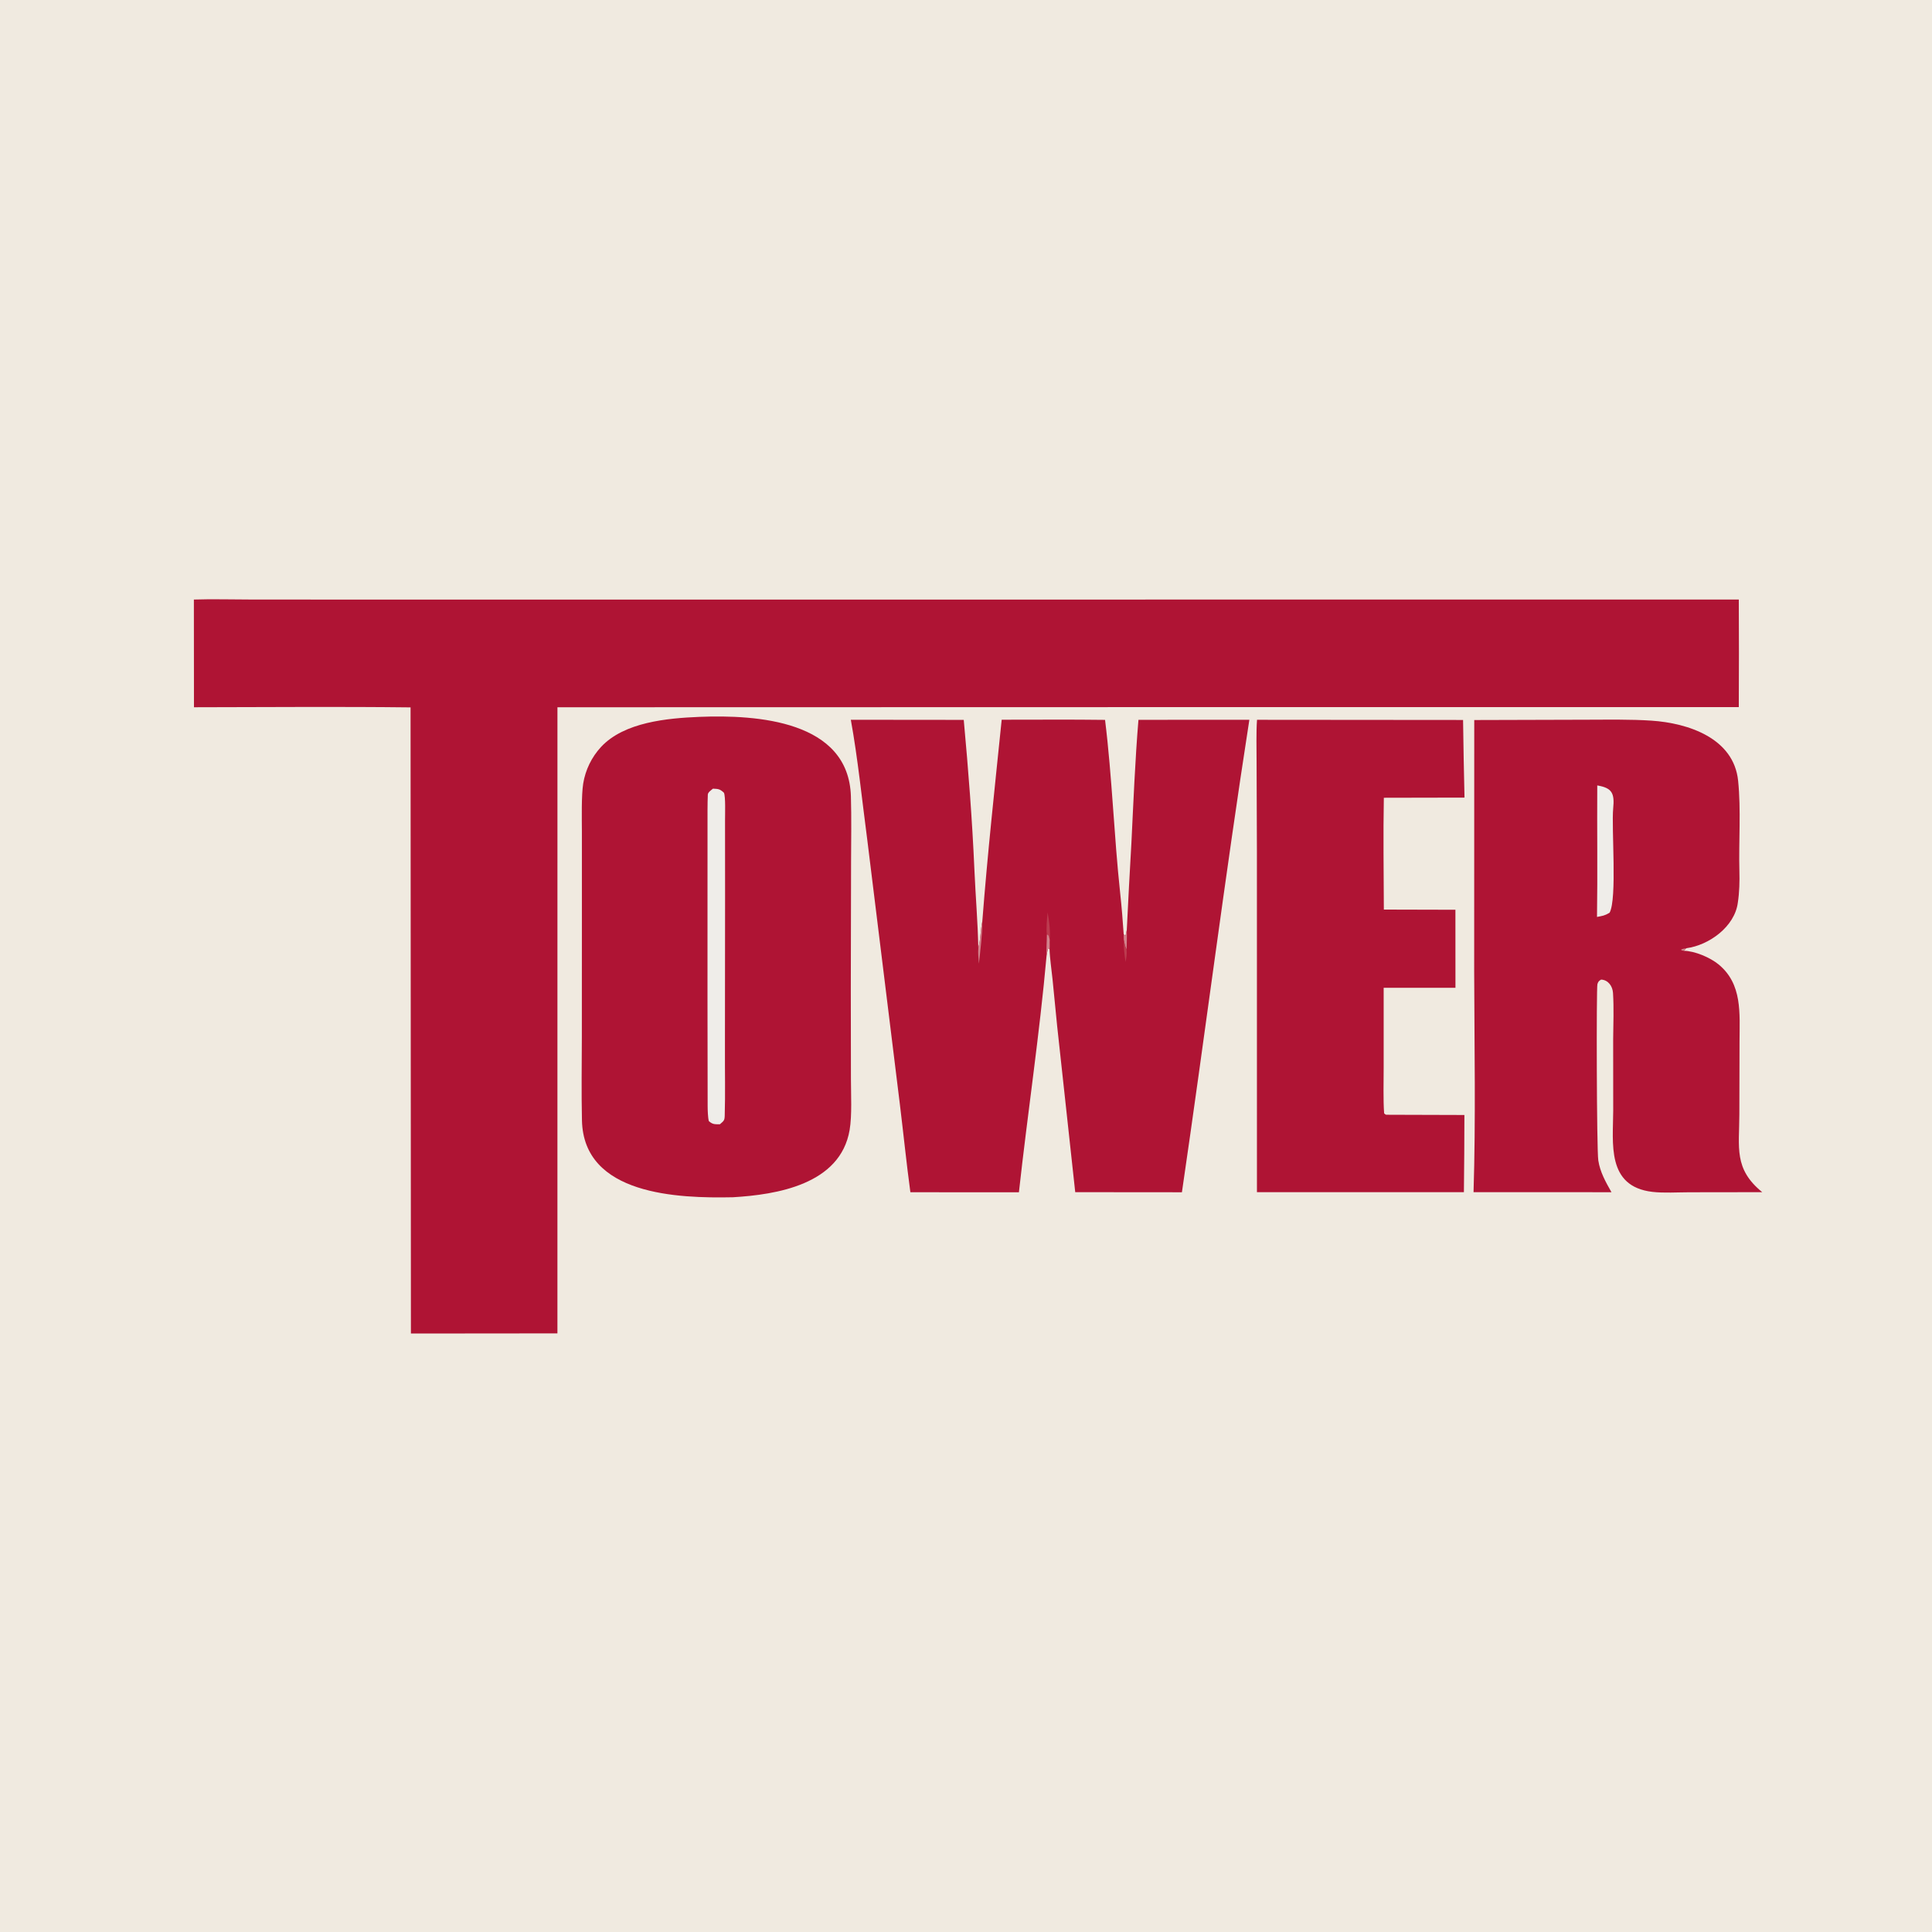
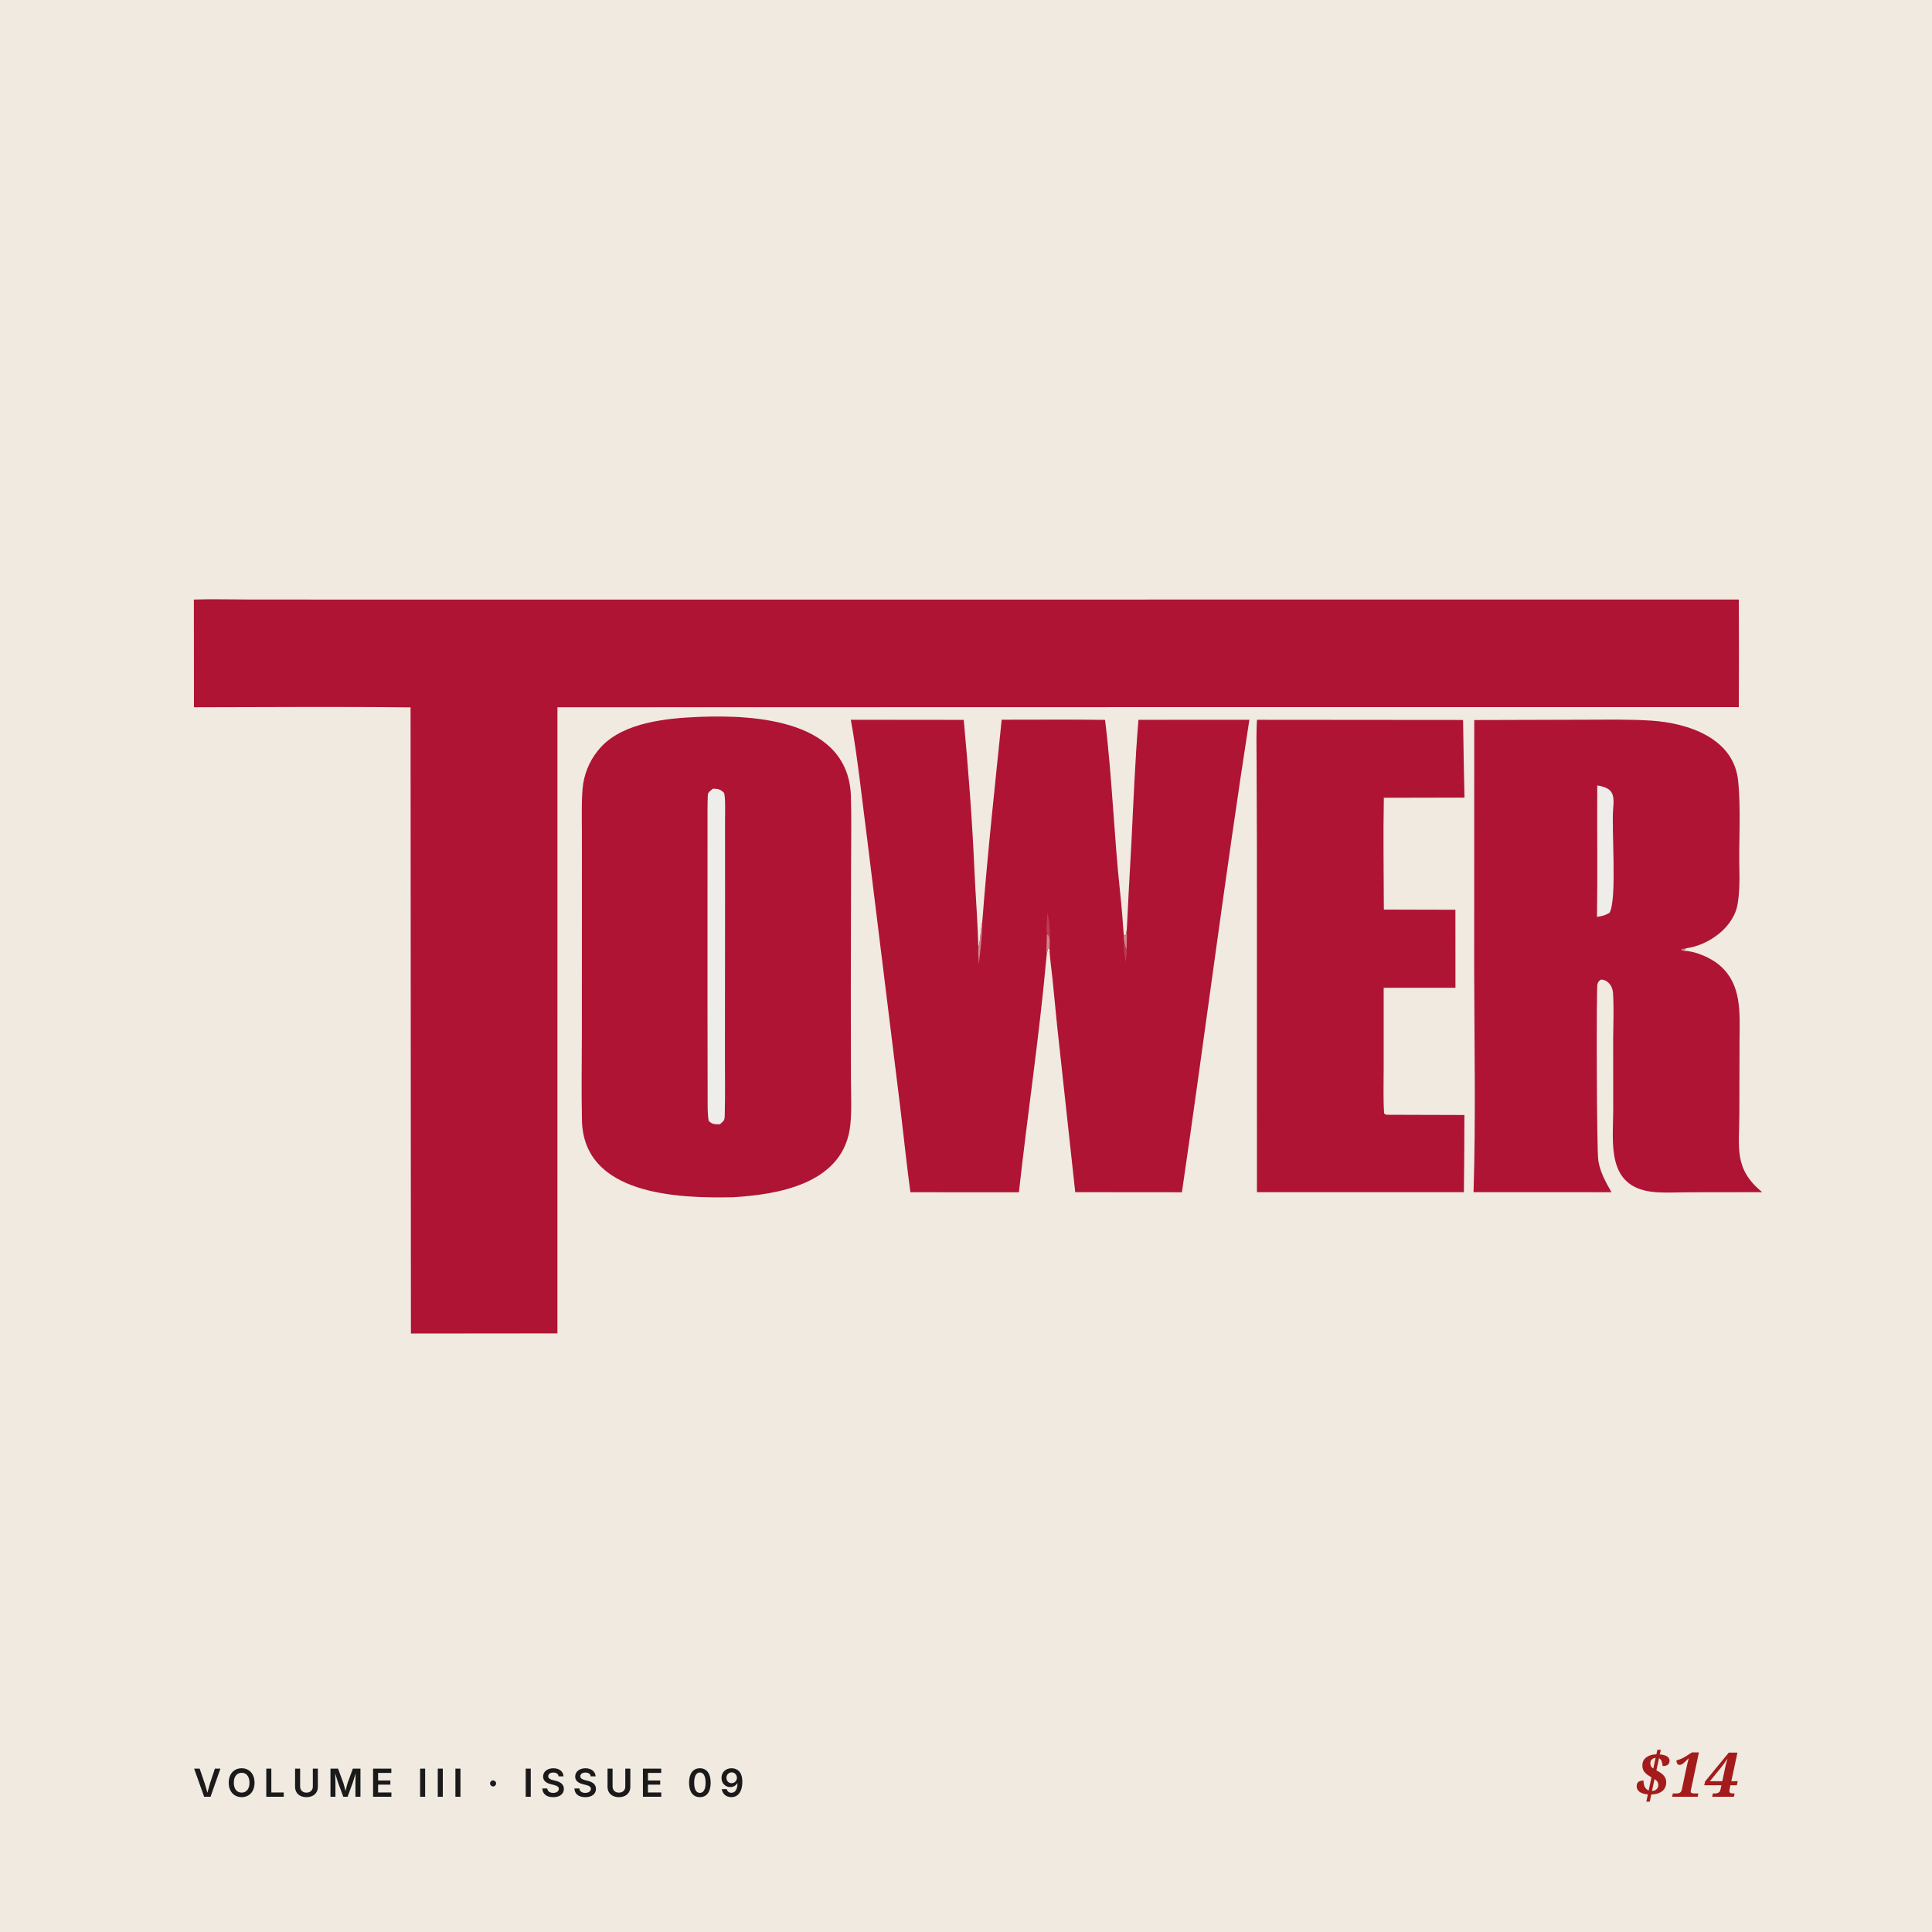
<svg xmlns="http://www.w3.org/2000/svg" viewBox="0 0 1000 1000" preserveAspectRatio="xMidYMid meet" role="img" aria-label="Tower — concept brand vignette with official wordmark">
  <rect width="1000" height="1000" fill="#F0EAE0" />
  <g transform="translate(-4.34,-10.72) scale(0.399)">
    <path d="M 262.38 804.63 C 285.019 803.857 312.366 804.581 335.471 804.597 L 481.561 804.688 L 923.833 804.685 L 2266.52 804.589 C 2266.76 851.115 2266.76 897.642 2266.51 944.168 L 1457.19 944.191 L 734.015 944.358 L 733.98 1756.58 L 543.938 1756.76 L 543.48 944.51 C 450.44 943.42 355.659 944.222 262.502 944.342 L 262.38 804.63 z" fill="rgb(175,20,52)" />
    <path d="M 1310.31 960.523 C 1354.72 960.569 1400.07 960.12 1444.39 960.725 C 1453.6 1035.12 1455.98 1110.8 1464.01 1185.39 C 1465.93 1203.15 1467.39 1221.1 1468.58 1238.92 C 1469.2 1239.49 1469.79 1240.32 1470.57 1240.68 C 1471.45 1239.94 1472.14 1235.05 1472.57 1233.48 C 1474.38 1195.85 1476.38 1158.23 1478.57 1120.62 C 1481.11 1069.17 1483.41 1011.98 1487.73 960.659 L 1631.6 960.569 C 1599.83 1164.8 1574.04 1369.37 1544.11 1573.51 L 1405.71 1573.39 L 1382.28 1358.08 L 1376.25 1297.12 C 1375.15 1286.8 1372.57 1267.87 1372.39 1258.29 C 1371.82 1257.77 1371.4 1257.39 1370.76 1257.06 C 1369.74 1258.07 1369.04 1264.44 1368.55 1266.45 C 1359.45 1368.7 1343.91 1471.27 1332.65 1573.56 L 1191.86 1573.48 C 1186.84 1536.58 1182.87 1497.49 1178.33 1460.27 L 1136.01 1116.86 C 1129.43 1067.12 1123.53 1009.43 1114.6 960.582 L 1261.09 960.725 C 1267.09 1026.11 1272.08 1090.05 1274.94 1155.63 C 1276.41 1189.48 1279.27 1222.31 1280 1256.6 C 1283.36 1243.39 1282.43 1235.14 1285.14 1222.44 C 1292.05 1132.87 1301.23 1049.45 1310.31 960.523 z" fill="rgb(175,20,52)" />
    <path d="M 1285.14 1222.44 C 1285.58 1235.01 1282.28 1263.5 1280.74 1276.96 C 1280.21 1270.74 1279.45 1262.75 1280 1256.6 C 1283.36 1243.39 1282.43 1235.14 1285.14 1222.44 z" fill="rgb(210,131,140)" />
    <path d="M 1369.86 1210.52 C 1372.17 1222.88 1373.39 1233.41 1372.66 1246.18 C 1371.74 1243.24 1371.96 1239.49 1368.93 1239.19 C 1367.8 1231.95 1369.17 1218.11 1369.86 1210.52 z" fill="rgb(188,59,79)" />
    <path d="M 1368.93 1239.19 C 1371.96 1239.49 1371.74 1243.24 1372.66 1246.18 C 1372.35 1250.23 1372.85 1254.26 1372.39 1258.29 C 1371.82 1257.77 1371.4 1257.39 1370.76 1257.06 C 1369.74 1258.07 1369.04 1264.44 1368.55 1266.45 C 1368.05 1257.21 1368.89 1248.46 1368.93 1239.19 z" fill="rgb(210,131,140)" />
    <path d="M 1472.57 1233.48 C 1472.91 1242.09 1472.54 1250.03 1472.36 1258.61 C 1469.82 1253.82 1470.03 1251.55 1468.71 1246.15 C 1468.59 1243.53 1468.51 1241.57 1468.58 1238.92 C 1469.2 1239.49 1469.79 1240.32 1470.57 1240.68 C 1471.45 1239.94 1472.14 1235.05 1472.57 1233.48 z" fill="rgb(210,131,140)" />
    <path d="M 1468.71 1246.15 C 1470.03 1251.55 1469.82 1253.82 1472.36 1258.61 C 1472.88 1264.8 1472.14 1268.8 1470.96 1274.78 C 1469.6 1264.12 1468.34 1257.09 1468.71 1246.15 z" fill="rgb(188,59,79)" />
    <path d="M 918.258 956.814 C 992.609 953.881 1111.83 961.501 1114.71 1059.99 C 1115.53 1088.19 1115 1116.65 1114.92 1144.89 L 1114.58 1309.1 L 1114.74 1426.15 C 1114.74 1445.88 1116.28 1473.73 1113.05 1492.7 C 1100.98 1563.63 1017.97 1576.66 961.678 1579.99 C 890.446 1581.49 767.956 1577.32 765.815 1480.32 C 765.018 1444.18 765.564 1407.94 765.676 1371.78 L 765.75 1196.5 L 765.735 1105.29 C 765.681 1088.53 764.969 1058.79 767.454 1043.2 C 770.344 1025.52 778.353 1009.09 790.49 995.916 C 820.554 963.5 876.773 958.536 918.258 956.814 z" fill="rgb(175,20,52)" />
    <path d="M 935.784 1049.95 C 942.998 1050.28 944.724 1050.43 949.927 1055.17 C 952.307 1059.4 951.386 1084.33 951.426 1091.26 L 951.475 1188.66 L 951.301 1387.91 C 951.164 1416.56 951.859 1445.49 951.018 1474.1 C 950.827 1480.59 949.817 1480.82 944.75 1485.32 C 937.904 1485.28 935.472 1485.62 930.459 1481.27 C 929.162 1477.24 928.879 1466.31 928.865 1461.73 C 928.581 1368.22 928.676 1274.58 928.682 1181.07 L 928.703 1095.6 C 928.718 1083.4 928.574 1069.89 929.099 1057.62 C 929.223 1054.7 933.351 1051.92 935.784 1049.95 z" fill="rgb(239,237,233)" />
    <path d="M 1923.33 960.925 L 2069.94 960.515 C 2097.72 960.491 2126.13 959.915 2153.23 961.721 C 2200.84 964.893 2259.98 984.388 2265.64 1039.68 C 2269.53 1077.7 2266.26 1118.47 2267.28 1156.79 C 2267.64 1170.11 2267.32 1184.61 2265.26 1197.77 C 2261.3 1228.94 2227.92 1253.08 2198.4 1256.96 L 2195.09 1260.26 C 2209.2 1260.43 2229.17 1268.87 2240.17 1277.86 C 2271.38 1303.38 2267.55 1341.38 2267.46 1377.96 L 2267.23 1472.51 C 2267.14 1515.63 2259.81 1543.17 2296.9 1573.39 L 2202.64 1573.52 C 2187.59 1573.53 2168.98 1574.74 2154.26 1572.99 C 2094.55 1565.9 2103.48 1509.73 2103.6 1467.73 L 2103.54 1374.76 C 2103.73 1354.88 2104.57 1334.84 2103.34 1315.01 C 2102.8 1306.27 2097.2 1298.08 2087.93 1297.62 C 2085.01 1299.32 2084.09 1300.24 2083.1 1303.54 C 2081.67 1308.31 2082.1 1518.07 2084.24 1532.17 C 2086.56 1547.38 2093.88 1560.22 2101.33 1573.44 L 1922.41 1573.39 C 1925.33 1480.48 1923.5 1381.33 1923.24 1288.02 L 1923.33 960.925 z" fill="rgb(175,20,52)" />
    <path d="M 2195.09 1260.26 C 2194.3 1260.07 2191.67 1260.07 2191.77 1258.8 C 2192.67 1257.69 2197.05 1257.2 2198.4 1256.96 L 2195.09 1260.26 z" fill="rgb(210,131,140)" />
    <path d="M 2082.9 1045.77 C 2102.26 1048.97 2105.48 1056.05 2103.58 1075.49 C 2101.12 1100.55 2108.89 1193.18 2098.86 1210.91 C 2092.53 1214.75 2089.65 1214.98 2082.57 1216.36 C 2083.42 1159.65 2082.55 1102.58 2082.9 1045.77 z" fill="rgb(239,237,233)" />
    <path d="M 1641.54 960.623 L 1908.83 960.841 C 1909.27 994.415 1909.89 1027.99 1910.69 1061.55 L 1806.04 1061.76 C 1805.14 1109.39 1805.89 1159.01 1806.06 1206.81 L 1898.9 1207.04 L 1898.95 1308.27 L 1805.82 1308.28 L 1805.82 1412 C 1805.83 1429.99 1805.13 1453.56 1806.42 1471.12 C 1808.99 1473.64 1808.7 1472.79 1813.44 1472.99 L 1910.56 1473.28 C 1910.52 1506.65 1910.3 1540.01 1909.91 1573.38 L 1641.43 1573.38 L 1641.39 1131.42 L 1640.98 1015.9 C 1640.98 999.236 1640.33 976.621 1641.54 960.623 z" fill="rgb(175,20,52)" />
  </g>
+   <g font-family="'Inter','Helvetica Neue',Arial,sans-serif" font-size="20" letter-spacing="3.6" font-weight="600" fill="#1A1A1A">
+     <text x="100" y="930">VOLUME III  ·  ISSUE 09</text>
+     <text x="900" y="930" text-anchor="end" fill="#A41B1B" font-family="'Playfair Display',Georgia,serif" font-style="italic" font-weight="700" font-size="32" letter-spacing="0">$14</text>
+   </g>
</svg>
